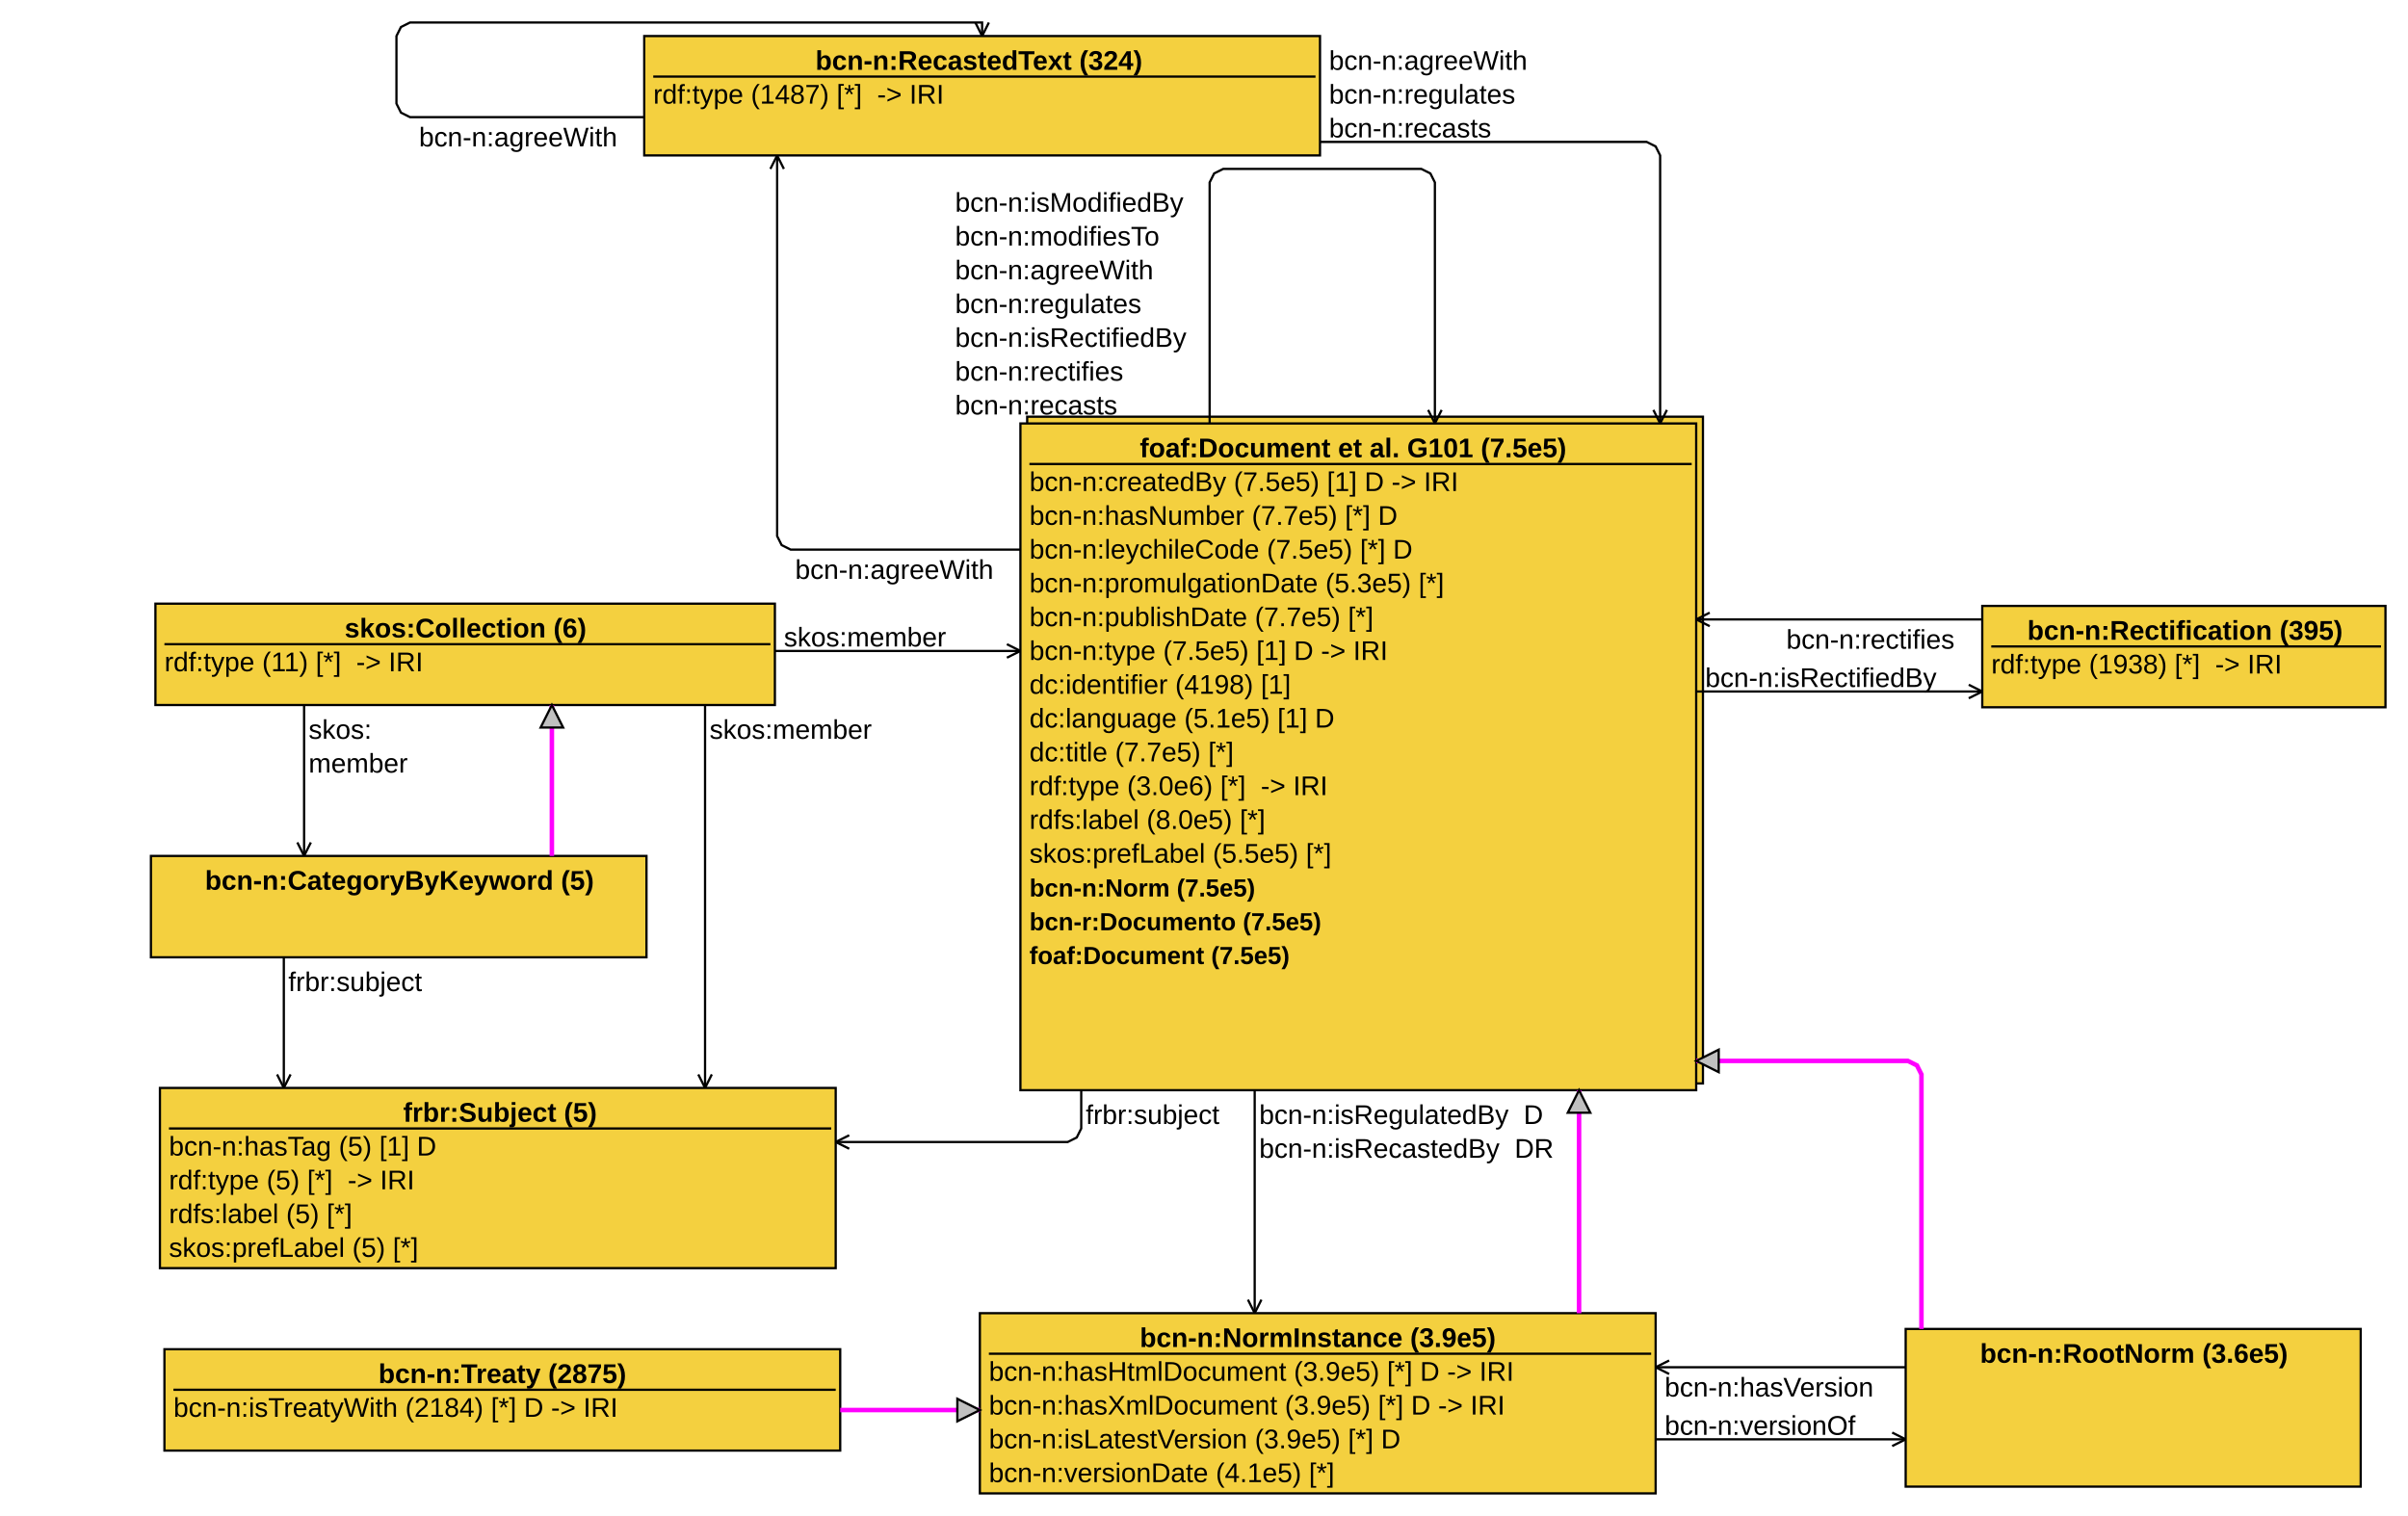
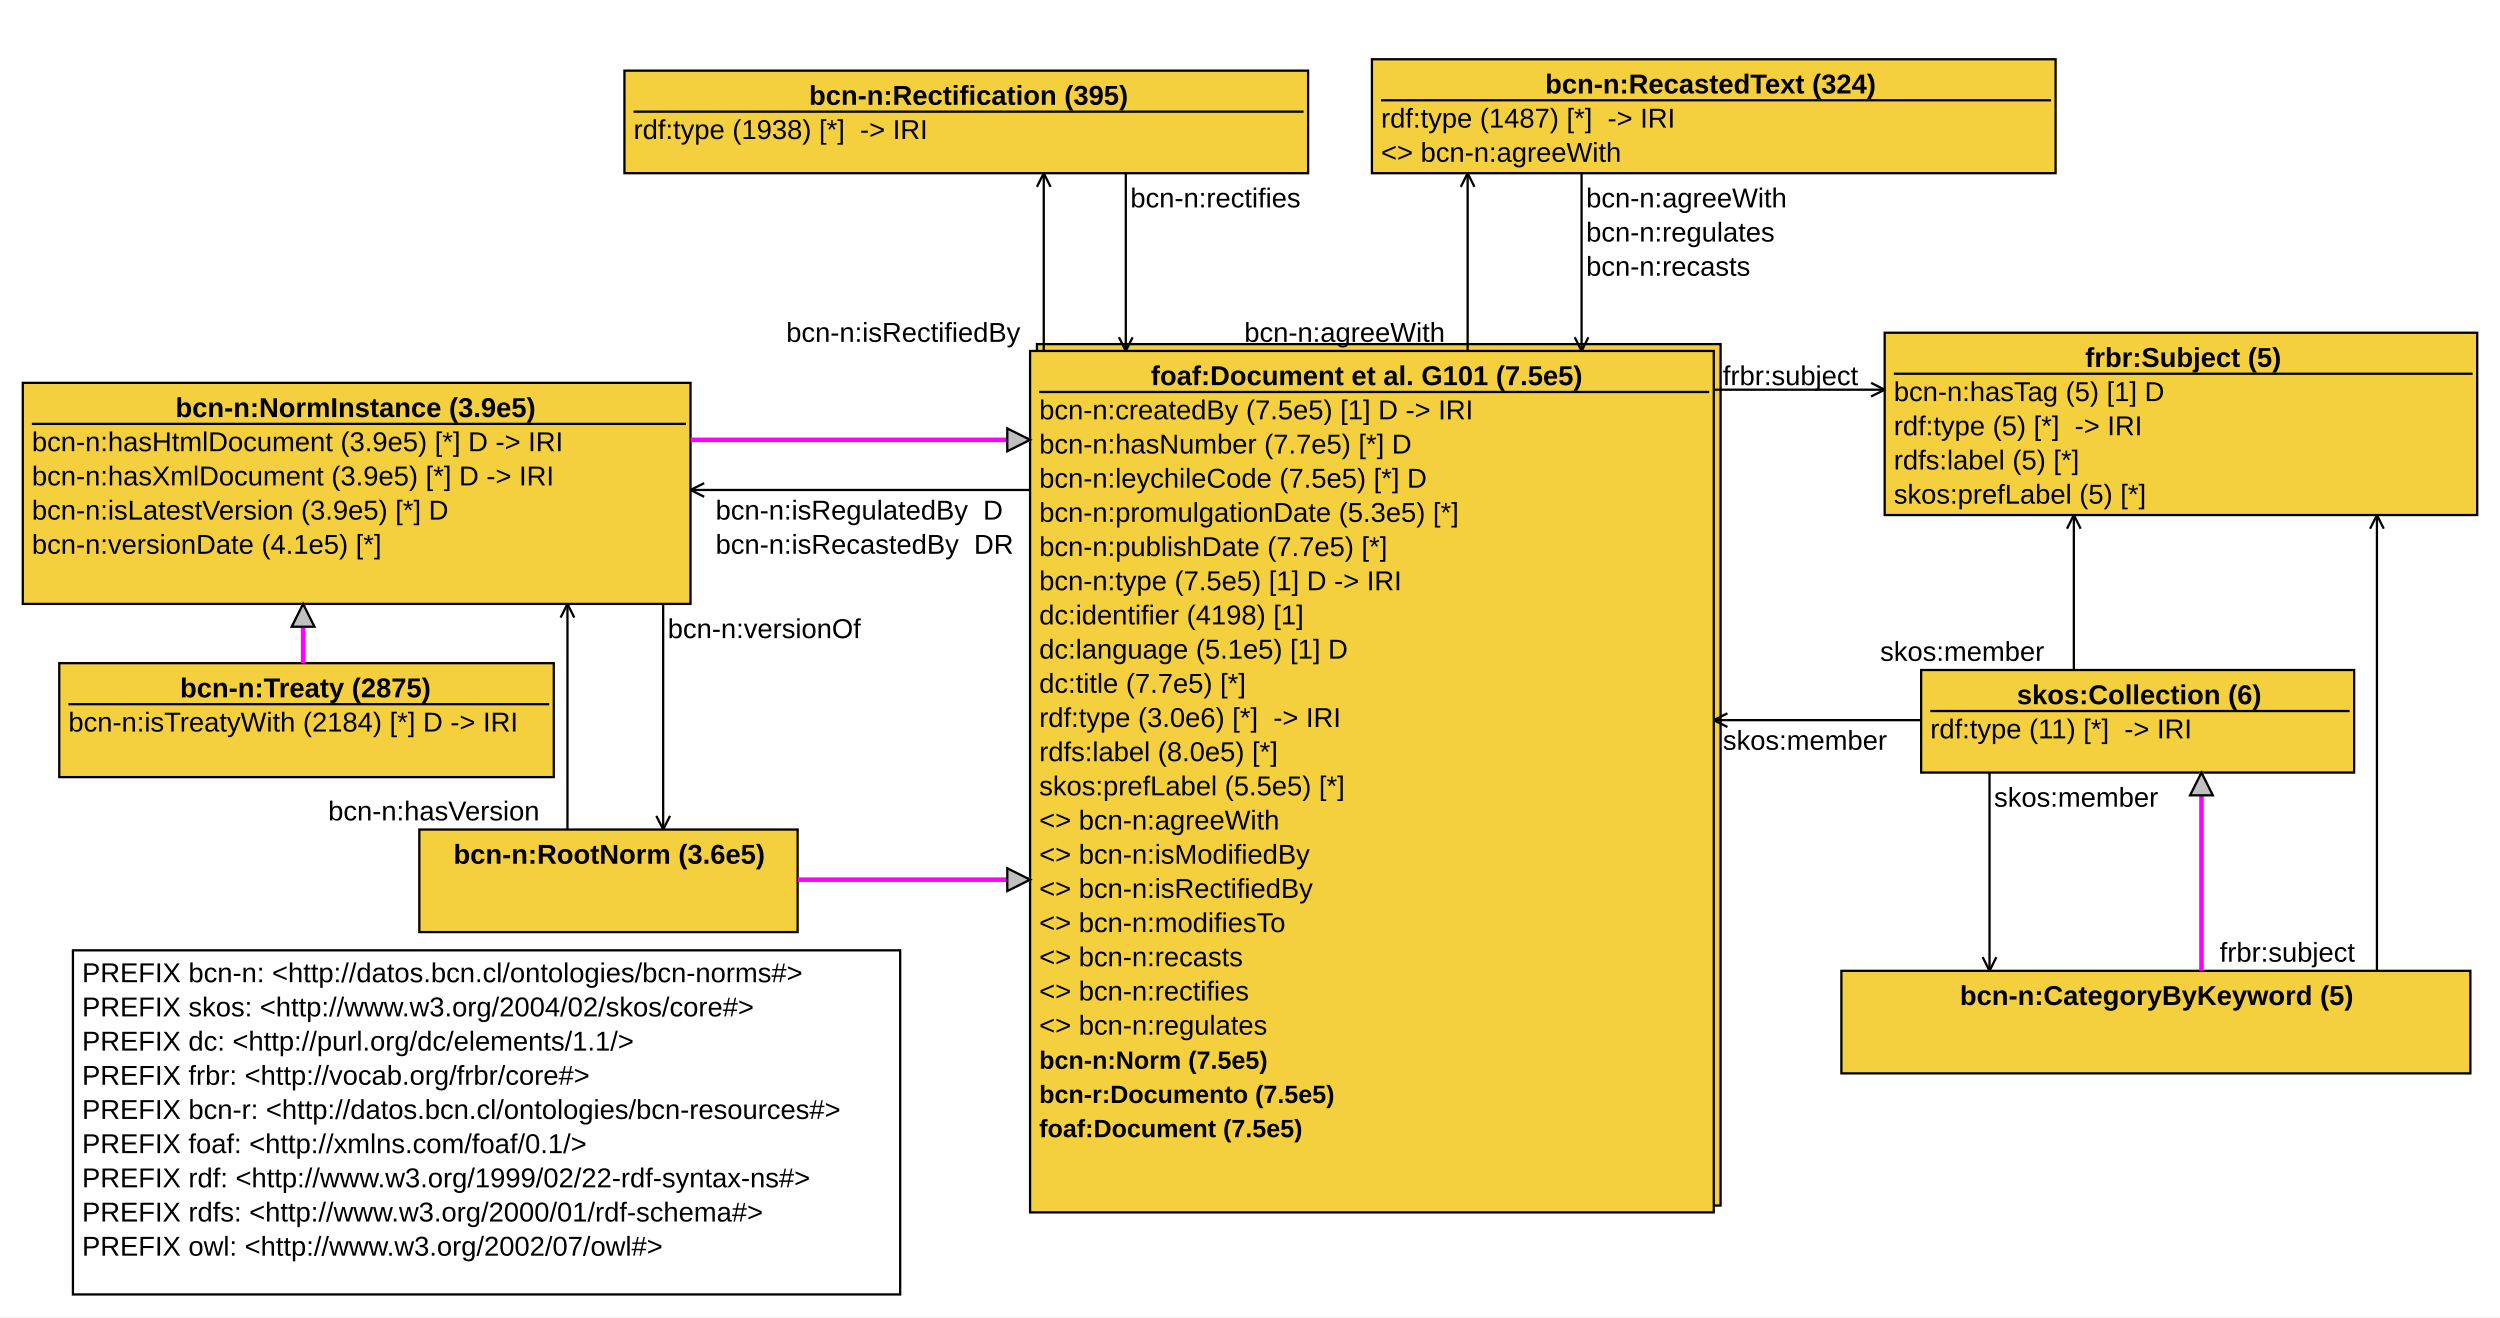
- <svg xmlns="http://www.w3.org/2000/svg" version="1.1" xml:space="preserve" width="1069" height="673" viewBox="0 0 1069 673">
+ <svg xmlns="http://www.w3.org/2000/svg" version="1.1" xml:space="preserve" width="1097" height="578" viewBox="0 0 1097 578">
 onmousemove="movetip(evt)" onmouseup="endmove()"&gt;
<rect x="0" y="0" width="100%" height="100%" style="fill:White;" />
  <defs>
    <linearGradient id="activ1" x1="0%" y1="0%" x2="100%" y2="0%">
      <stop offset="0%" style="stop-color:#FFFF00;stop-opacity:1" />
      <stop offset="100%" style="stop-color:#FFFFF0;stop-opacity:1" />
    </linearGradient>
  </defs>
-   <g id="2002676386">
-     <polygon points="880,269 1059,269 1059,314 880,314 " style="fill:#F4D03F; stroke-width:1;stroke:Black;" />
-     <text style="font-family:Arial;font-size:12px;kerning:0;word-spacing:-1px;fill:Black;font-weight:bold;">
-       <tspan x="900" y="284">bcn-n:Rectification (395)</tspan>
-     </text>
-     <line x1="884" y1="287" x2="1057" y2="287" style="stroke-width:1;stroke:Black;" />
-     <text style="font-family:Arial;font-size:12px;kerning:0;word-spacing:-1px;fill:Black;">
-       <tspan x="884" y="299">rdf:type (1938) [*]  -&gt; IRI</tspan>
-     </text>
-   </g>
-   <g id="2002676397">
-     <polygon points="73,599 373,599 373,644 73,644 " style="fill:#F4D03F; stroke-width:1;stroke:Black;" />
-     <text style="font-family:Arial;font-size:12px;kerning:0;word-spacing:-1px;fill:Black;font-weight:bold;">
-       <tspan x="168" y="614">bcn-n:Treaty (2875)</tspan>
-     </text>
-     <line x1="77" y1="617" x2="371" y2="617" style="stroke-width:1;stroke:Black;" />
-     <text style="font-family:Arial;font-size:12px;kerning:0;word-spacing:-1px;fill:Black;">
-       <tspan x="77" y="629">bcn-n:isTreatyWith (2184) [*] D -&gt; IRI</tspan>
-     </text>
-   </g>
-   <g id="2002676408">
-     <polygon points="71,483 371,483 371,563 71,563 " style="fill:#F4D03F; stroke-width:1;stroke:Black;" />
-     <text style="font-family:Arial;font-size:12px;kerning:0;word-spacing:-1px;fill:Black;font-weight:bold;">
-       <tspan x="179" y="498">frbr:Subject (5)</tspan>
-     </text>
-     <line x1="75" y1="501" x2="369" y2="501" style="stroke-width:1;stroke:Black;" />
-     <text style="font-family:Arial;font-size:12px;kerning:0;word-spacing:-1px;fill:Black;">
-       <tspan x="75" y="513">bcn-n:hasTag (5) [1] D</tspan>
-       <tspan x="75" y="528">rdf:type (5) [*]  -&gt; IRI</tspan>
-       <tspan x="75" y="543">rdfs:label (5) [*] </tspan>
-       <tspan x="75" y="558">skos:prefLabel (5) [*] </tspan>
-     </text>
-   </g>
-   <g id="2002676430">
-     <polygon points="456,185 756,185 756,481 456,481 " style="fill:#F4D03F; stroke-width:1;stroke:Black;" />
-     <polygon points="453,188 753,188 753,484 453,484 " style="fill:#F4D03F; stroke-width:1;stroke:Black;" />
-     <text style="font-family:Arial;font-size:12px;kerning:0;word-spacing:-1px;fill:Black;font-weight:bold;">
-       <tspan x="506" y="203">foaf:Document et al. G101 (7.5e5)</tspan>
-     </text>
-     <line x1="457" y1="206" x2="751" y2="206" style="stroke-width:1;stroke:Black;" />
-     <text style="font-family:Arial;font-size:12px;kerning:0;word-spacing:-1px;fill:Black;">
-       <tspan x="457" y="218">bcn-n:createdBy (7.5e5) [1] D -&gt; IRI</tspan>
-       <tspan x="457" y="233">bcn-n:hasNumber (7.7e5) [*] D</tspan>
-       <tspan x="457" y="248">bcn-n:leychileCode (7.5e5) [*] D</tspan>
-       <tspan x="457" y="263">bcn-n:promulgationDate (5.3e5) [*] </tspan>
-       <tspan x="457" y="278">bcn-n:publishDate (7.7e5) [*] </tspan>
-       <tspan x="457" y="293">bcn-n:type (7.5e5) [1] D -&gt; IRI</tspan>
-       <tspan x="457" y="308">dc:identifier (4198) [1] </tspan>
-       <tspan x="457" y="323">dc:language (5.1e5) [1] D</tspan>
-       <tspan x="457" y="338">dc:title (7.7e5) [*] </tspan>
-       <tspan x="457" y="353">rdf:type (3.0e6) [*]  -&gt; IRI</tspan>
-       <tspan x="457" y="368">rdfs:label (8.0e5) [*] </tspan>
-       <tspan x="457" y="383">skos:prefLabel (5.5e5) [*] </tspan>
+   <g id="2002712748">
+     <polygon points="274,31 574,31 574,76 274,76 " style="fill:#F4D03F; stroke-width:1;stroke:Black;" />
+     <text style="font-family:Arial;font-size:12px;kerning:0;word-spacing:-1px;fill:Black;font-weight:bold;">
+       <tspan x="355" y="46">bcn-n:Rectification (395)</tspan>
+     </text>
+     <line x1="278" y1="49" x2="572" y2="49" style="stroke-width:1;stroke:Black;" />
+     <text style="font-family:Arial;font-size:12px;kerning:0;word-spacing:-1px;fill:Black;">
+       <tspan x="278" y="61">rdf:type (1938) [*]  -&gt; IRI</tspan>
+     </text>
+   </g>
+   <g id="2002712759">
+     <polygon points="26,291 243,291 243,341 26,341 " style="fill:#F4D03F; stroke-width:1;stroke:Black;" />
+     <text style="font-family:Arial;font-size:12px;kerning:0;word-spacing:-1px;fill:Black;font-weight:bold;">
+       <tspan x="79" y="306">bcn-n:Treaty (2875)</tspan>
+     </text>
+     <line x1="30" y1="309" x2="241" y2="309" style="stroke-width:1;stroke:Black;" />
+     <text style="font-family:Arial;font-size:12px;kerning:0;word-spacing:-1px;fill:Black;">
+       <tspan x="30" y="321">bcn-n:isTreatyWith (2184) [*] D -&gt; IRI</tspan>
+     </text>
+   </g>
+   <g id="2002712770">
+     <polygon points="827,146 1087,146 1087,226 827,226 " style="fill:#F4D03F; stroke-width:1;stroke:Black;" />
+     <text style="font-family:Arial;font-size:12px;kerning:0;word-spacing:-1px;fill:Black;font-weight:bold;">
+       <tspan x="915" y="161">frbr:Subject (5)</tspan>
+     </text>
+     <line x1="831" y1="164" x2="1085" y2="164" style="stroke-width:1;stroke:Black;" />
+     <text style="font-family:Arial;font-size:12px;kerning:0;word-spacing:-1px;fill:Black;">
+       <tspan x="831" y="176">bcn-n:hasTag (5) [1] D</tspan>
+       <tspan x="831" y="191">rdf:type (5) [*]  -&gt; IRI</tspan>
+       <tspan x="831" y="206">rdfs:label (5) [*] </tspan>
+       <tspan x="831" y="221">skos:prefLabel (5) [*] </tspan>
+     </text>
+   </g>
+   <g id="2002712781">
+     <polygon points="184,364 350,364 350,409 184,409 " style="fill:#F4D03F; stroke-width:1;stroke:Black;" />
+     <text style="font-family:Arial;font-size:12px;kerning:0;word-spacing:-1px;fill:Black;font-weight:bold;">
+       <tspan x="199" y="379">bcn-n:RootNorm (3.6e5)</tspan>
+     </text>
+   </g>
+   <g id="2002712792">
+     <polygon points="10,168 303,168 303,265 10,265 " style="fill:#F4D03F; stroke-width:1;stroke:Black;" />
+     <text style="font-family:Arial;font-size:12px;kerning:0;word-spacing:-1px;fill:Black;font-weight:bold;">
+       <tspan x="77" y="183">bcn-n:NormInstance (3.9e5)</tspan>
+     </text>
+     <line x1="14" y1="186" x2="301" y2="186" style="stroke-width:1;stroke:Black;" />
+     <text style="font-family:Arial;font-size:12px;kerning:0;word-spacing:-1px;fill:Black;">
+       <tspan x="14" y="198">bcn-n:hasHtmlDocument (3.9e5) [*] D -&gt; IRI</tspan>
+       <tspan x="14" y="213">bcn-n:hasXmlDocument (3.9e5) [*] D -&gt; IRI</tspan>
+       <tspan x="14" y="228">bcn-n:isLatestVersion (3.9e5) [*] D</tspan>
+       <tspan x="14" y="243">bcn-n:versionDate (4.1e5) [*] </tspan>
+     </text>
+   </g>
+   <g id="2002712803">
+     <polygon points="843,294 1033,294 1033,339 843,339 " style="fill:#F4D03F; stroke-width:1;stroke:Black;" />
+     <text style="font-family:Arial;font-size:12px;kerning:0;word-spacing:-1px;fill:Black;font-weight:bold;">
+       <tspan x="885" y="309">skos:Collection (6)</tspan>
+     </text>
+     <line x1="847" y1="312" x2="1031" y2="312" style="stroke-width:1;stroke:Black;" />
+     <text style="font-family:Arial;font-size:12px;kerning:0;word-spacing:-1px;fill:Black;">
+       <tspan x="847" y="324">rdf:type (11) [*]  -&gt; IRI</tspan>
+     </text>
+   </g>
+   <g id="2002712814">
+     <polygon points="602,26 902,26 902,76 602,76 " style="fill:#F4D03F; stroke-width:1;stroke:Black;" />
+     <text style="font-family:Arial;font-size:12px;kerning:0;word-spacing:-1px;fill:Black;font-weight:bold;">
+       <tspan x="678" y="41">bcn-n:RecastedText (324)</tspan>
+     </text>
+     <line x1="606" y1="44" x2="900" y2="44" style="stroke-width:1;stroke:Black;" />
+     <text style="font-family:Arial;font-size:12px;kerning:0;word-spacing:-1px;fill:Black;">
+       <tspan x="606" y="56">rdf:type (1487) [*]  -&gt; IRI</tspan>
+       <tspan x="606" y="71">&lt;&gt; bcn-n:agreeWith  </tspan>
+     </text>
+   </g>
+   <g id="2002712825">
+     <polygon points="32,417 395,417 395,568 32,568 " style="fill:White; stroke-width:1;stroke:Black;" />
+     <text style="font-family:Arial;font-size:12px;kerning:0;word-spacing:-1px;fill:Black;">
+       <tspan x="36" y="431">PREFIX bcn-n: &lt;http://datos.bcn.cl/ontologies/bcn-norms#&gt;</tspan>
+       <tspan x="36" y="446">PREFIX skos: &lt;http://www.w3.org/2004/02/skos/core#&gt;</tspan>
+       <tspan x="36" y="461">PREFIX dc: &lt;http://purl.org/dc/elements/1.1/&gt;</tspan>
+       <tspan x="36" y="476">PREFIX frbr: &lt;http://vocab.org/frbr/core#&gt;</tspan>
+       <tspan x="36" y="491">PREFIX bcn-r: &lt;http://datos.bcn.cl/ontologies/bcn-resources#&gt;</tspan>
+       <tspan x="36" y="506">PREFIX foaf: &lt;http://xmlns.com/foaf/0.1/&gt;</tspan>
+       <tspan x="36" y="521">PREFIX rdf: &lt;http://www.w3.org/1999/02/22-rdf-syntax-ns#&gt;</tspan>
+       <tspan x="36" y="536">PREFIX rdfs: &lt;http://www.w3.org/2000/01/rdf-schema#&gt;</tspan>
+       <tspan x="36" y="551">PREFIX owl: &lt;http://www.w3.org/2002/07/owl#&gt;</tspan>
+     </text>
+   </g>
+   <g id="2002712836">
+     <polygon points="808,426 1084,426 1084,471 808,471 " style="fill:#F4D03F; stroke-width:1;stroke:Black;" />
+     <text style="font-family:Arial;font-size:12px;kerning:0;word-spacing:-1px;fill:Black;font-weight:bold;">
+       <tspan x="860" y="441">bcn-n:CategoryByKeyword (5)</tspan>
+     </text>
+   </g>
+   <g id="2002712847">
+     <polygon points="455,151 755,151 755,529 455,529 " style="fill:#F4D03F; stroke-width:1;stroke:Black;" />
+     <polygon points="452,154 752,154 752,532 452,532 " style="fill:#F4D03F; stroke-width:1;stroke:Black;" />
+     <text style="font-family:Arial;font-size:12px;kerning:0;word-spacing:-1px;fill:Black;font-weight:bold;">
+       <tspan x="505" y="169">foaf:Document et al. G101 (7.5e5)</tspan>
+     </text>
+     <line x1="456" y1="172" x2="750" y2="172" style="stroke-width:1;stroke:Black;" />
+     <text style="font-family:Arial;font-size:12px;kerning:0;word-spacing:-1px;fill:Black;">
+       <tspan x="456" y="184">bcn-n:createdBy (7.5e5) [1] D -&gt; IRI</tspan>
+       <tspan x="456" y="199">bcn-n:hasNumber (7.7e5) [*] D</tspan>
+       <tspan x="456" y="214">bcn-n:leychileCode (7.5e5) [*] D</tspan>
+       <tspan x="456" y="229">bcn-n:promulgationDate (5.3e5) [*] </tspan>
+       <tspan x="456" y="244">bcn-n:publishDate (7.7e5) [*] </tspan>
+       <tspan x="456" y="259">bcn-n:type (7.5e5) [1] D -&gt; IRI</tspan>
+       <tspan x="456" y="274">dc:identifier (4198) [1] </tspan>
+       <tspan x="456" y="289">dc:language (5.1e5) [1] D</tspan>
+       <tspan x="456" y="304">dc:title (7.7e5) [*] </tspan>
+       <tspan x="456" y="319">rdf:type (3.0e6) [*]  -&gt; IRI</tspan>
+       <tspan x="456" y="334">rdfs:label (8.0e5) [*] </tspan>
+       <tspan x="456" y="349">skos:prefLabel (5.5e5) [*] </tspan>
+       <tspan x="456" y="364">&lt;&gt; bcn-n:agreeWith  </tspan>
+       <tspan x="456" y="379">&lt;&gt; bcn-n:isModifiedBy  </tspan>
+       <tspan x="456" y="394">&lt;&gt; bcn-n:isRectifiedBy  </tspan>
+       <tspan x="456" y="409">&lt;&gt; bcn-n:modifiesTo  </tspan>
+       <tspan x="456" y="424">&lt;&gt; bcn-n:recasts  </tspan>
+       <tspan x="456" y="439">&lt;&gt; bcn-n:rectifies  </tspan>
+       <tspan x="456" y="454">&lt;&gt; bcn-n:regulates  </tspan>
    </text>
    <text style="font-family:Arial;font-size:11px;kerning:0;word-spacing:-1px;fill:Black;font-weight:bold;">
-       <tspan x="457" y="398">bcn-n:Norm (7.5e5)</tspan>
-       <tspan x="457" y="413">bcn-r:Documento (7.5e5)</tspan>
-       <tspan x="457" y="428">foaf:Document (7.5e5)</tspan>
-     </text>
-   </g>
-   <g id="2002676441">
-     <polygon points="286,16 586,16 586,69 286,69 " style="fill:#F4D03F; stroke-width:1;stroke:Black;" />
-     <text style="font-family:Arial;font-size:12px;kerning:0;word-spacing:-1px;fill:Black;font-weight:bold;">
-       <tspan x="362" y="31">bcn-n:RecastedText (324)</tspan>
-     </text>
-     <line x1="290" y1="34" x2="584" y2="34" style="stroke-width:1;stroke:Black;" />
-     <text style="font-family:Arial;font-size:12px;kerning:0;word-spacing:-1px;fill:Black;">
-       <tspan x="290" y="46">rdf:type (1487) [*]  -&gt; IRI</tspan>
-     </text>
-   </g>
-   <g id="2002676463">
-     <polygon points="67,380 287,380 287,425 67,425 " style="fill:#F4D03F; stroke-width:1;stroke:Black;" />
-     <text style="font-family:Arial;font-size:12px;kerning:0;word-spacing:-1px;fill:Black;font-weight:bold;">
-       <tspan x="91" y="395">bcn-n:CategoryByKeyword (5)</tspan>
-     </text>
-   </g>
-   <g id="2002676452">
-     <polygon points="69,268 344,268 344,313 69,313 " style="fill:#F4D03F; stroke-width:1;stroke:Black;" />
-     <text style="font-family:Arial;font-size:12px;kerning:0;word-spacing:-1px;fill:Black;font-weight:bold;">
-       <tspan x="153" y="283">skos:Collection (6)</tspan>
-     </text>
-     <line x1="73" y1="286" x2="342" y2="286" style="stroke-width:1;stroke:Black;" />
-     <text style="font-family:Arial;font-size:12px;kerning:0;word-spacing:-1px;fill:Black;">
-       <tspan x="73" y="298">rdf:type (11) [*]  -&gt; IRI</tspan>
-     </text>
-   </g>
-   <g id="2002676474">
-     <polygon points="435,583 735,583 735,663 435,663 " style="fill:#F4D03F; stroke-width:1;stroke:Black;" />
-     <text style="font-family:Arial;font-size:12px;kerning:0;word-spacing:-1px;fill:Black;font-weight:bold;">
-       <tspan x="506" y="598">bcn-n:NormInstance (3.9e5)</tspan>
-     </text>
-     <line x1="439" y1="601" x2="733" y2="601" style="stroke-width:1;stroke:Black;" />
-     <text style="font-family:Arial;font-size:12px;kerning:0;word-spacing:-1px;fill:Black;">
-       <tspan x="439" y="613">bcn-n:hasHtmlDocument (3.9e5) [*] D -&gt; IRI</tspan>
-       <tspan x="439" y="628">bcn-n:hasXmlDocument (3.9e5) [*] D -&gt; IRI</tspan>
-       <tspan x="439" y="643">bcn-n:isLatestVersion (3.9e5) [*] D</tspan>
-       <tspan x="439" y="658">bcn-n:versionDate (4.1e5) [*] </tspan>
-     </text>
-   </g>
-   <g id="2002676419">
-     <polygon points="846,590 1048,590 1048,660 846,660 " style="fill:#F4D03F; stroke-width:1;stroke:Black;" />
-     <text style="font-family:Arial;font-size:12px;kerning:0;word-spacing:-1px;fill:Black;font-weight:bold;">
-       <tspan x="879" y="605">bcn-n:RootNorm (3.6e5)</tspan>
-     </text>
-   </g>
-   <g id="2002676308">
-     <path d="M735,639 L846,639 " style="fill:none;stroke-width:1;stroke:Black;" />
-     <line x1="840" y1="636" x2="846" y2="639" style="stroke-width:1;stroke:Black;" />
-     <line x1="840" y1="642" x2="846" y2="639" style="stroke-width:1;stroke:Black;" />
-     <text style="font-family:Arial;font-size:12px;kerning:0;word-spacing:-1px;fill:Black;">
-       <tspan x="739" y="637">bcn-n:versionOf  </tspan>
-     </text>
-   </g>
-   <g id="2002676313">
-     <path d="M126,425 L126,483 " style="fill:none;stroke-width:1;stroke:Black;" />
-     <line x1="123" y1="477" x2="126" y2="483" style="stroke-width:1;stroke:Black;" />
-     <line x1="129" y1="477" x2="126" y2="483" style="stroke-width:1;stroke:Black;" />
-     <text style="font-family:Arial;font-size:12px;kerning:0;word-spacing:-1px;fill:Black;">
-       <tspan x="128" y="440">frbr:subject  </tspan>
-     </text>
-   </g>
-   <g id="2002676318">
-     <path d="M880,275 L753,275 " style="fill:none;stroke-width:1;stroke:Black;" />
-     <line x1="759" y1="272" x2="753" y2="275" style="stroke-width:1;stroke:Black;" />
-     <line x1="759" y1="278" x2="753" y2="275" style="stroke-width:1;stroke:Black;" />
-     <text style="font-family:Arial;font-size:12px;kerning:0;word-spacing:-1px;fill:Black;">
-       <tspan x="793" y="288">bcn-n:rectifies  </tspan>
-     </text>
-   </g>
-   <g id="2002676323">
-     <path d="M557,484 L557,583 " style="fill:none;stroke-width:1;stroke:Black;" />
-     <line x1="554" y1="577" x2="557" y2="583" style="stroke-width:1;stroke:Black;" />
-     <line x1="560" y1="577" x2="557" y2="583" style="stroke-width:1;stroke:Black;" />
-     <text style="font-family:Arial;font-size:12px;kerning:0;word-spacing:-1px;fill:Black;">
-       <tspan x="559" y="499">bcn-n:isRegulatedBy  D</tspan>
-       <tspan x="559" y="514">bcn-n:isRecastedBy  DR</tspan>
-     </text>
-   </g>
-   <g id="2002676328">
-     <path d="M586,63 L731,63 735,65 737,69 737,188 " style="fill:none;stroke-width:1;stroke:Black;" />
-     <line x1="734" y1="182" x2="737" y2="188" style="stroke-width:1;stroke:Black;" />
-     <line x1="740" y1="182" x2="737" y2="188" style="stroke-width:1;stroke:Black;" />
-     <text style="font-family:Arial;font-size:12px;kerning:0;word-spacing:-1px;fill:Black;">
-       <tspan x="590" y="31">bcn-n:agreeWith  </tspan>
-       <tspan x="590" y="46">bcn-n:regulates  </tspan>
-       <tspan x="590" y="61">bcn-n:recasts  </tspan>
-     </text>
-   </g>
-   <g id="2002676333">
-     <path d="M344,289 L453,289 " style="fill:none;stroke-width:1;stroke:Black;" />
-     <line x1="447" y1="286" x2="453" y2="289" style="stroke-width:1;stroke:Black;" />
-     <line x1="447" y1="292" x2="453" y2="289" style="stroke-width:1;stroke:Black;" />
-     <text style="font-family:Arial;font-size:12px;kerning:0;word-spacing:-1px;fill:Black;">
-       <tspan x="348" y="287">skos:member  </tspan>
-     </text>
-   </g>
-   <g id="2002676338">
-     <path d="M313,313 L313,483 " style="fill:none;stroke-width:1;stroke:Black;" />
-     <line x1="310" y1="477" x2="313" y2="483" style="stroke-width:1;stroke:Black;" />
-     <line x1="316" y1="477" x2="313" y2="483" style="stroke-width:1;stroke:Black;" />
-     <text style="font-family:Arial;font-size:12px;kerning:0;word-spacing:-1px;fill:Black;">
-       <tspan x="315" y="328">skos:member  </tspan>
-     </text>
-   </g>
-   <g id="2002676343">
-     <path d="M135,313 L135,380 " style="fill:none;stroke-width:1;stroke:Black;" />
-     <line x1="132" y1="374" x2="135" y2="380" style="stroke-width:1;stroke:Black;" />
-     <line x1="138" y1="374" x2="135" y2="380" style="stroke-width:1;stroke:Black;" />
-     <text style="font-family:Arial;font-size:12px;kerning:0;word-spacing:-1px;fill:Black;">
-       <tspan x="137" y="328">skos:</tspan>
-       <tspan x="137" y="343">member  </tspan>
-     </text>
-   </g>
-   <g id="2002676348">
-     <path d="M846,607 L735,607 " style="fill:none;stroke-width:1;stroke:Black;" />
-     <line x1="741" y1="604" x2="735" y2="607" style="stroke-width:1;stroke:Black;" />
-     <line x1="741" y1="610" x2="735" y2="607" style="stroke-width:1;stroke:Black;" />
-     <text style="font-family:Arial;font-size:12px;kerning:0;word-spacing:-1px;fill:Black;">
-       <tspan x="739" y="620">bcn-n:hasVersion  </tspan>
-     </text>
-   </g>
-   <g id="2002676353">
-     <path d="M286,52 L182,52 178,50 176,46 176,16 178,12 182,10 436,10 436,16 " style="fill:none;stroke-width:1;stroke:Black;" />
-     <line x1="433" y1="10" x2="436" y2="16" style="stroke-width:1;stroke:Black;" />
-     <line x1="439" y1="10" x2="436" y2="16" style="stroke-width:1;stroke:Black;" />
-     <text style="font-family:Arial;font-size:12px;kerning:0;word-spacing:-1px;fill:Black;">
-       <tspan x="186" y="65">bcn-n:agreeWith  </tspan>
-     </text>
-   </g>
-   <g id="2002676358">
-     <path d="M480,484 L480,501 478,505 474,507 371,507 " style="fill:none;stroke-width:1;stroke:Black;" />
-     <line x1="377" y1="504" x2="371" y2="507" style="stroke-width:1;stroke:Black;" />
-     <line x1="377" y1="510" x2="371" y2="507" style="stroke-width:1;stroke:Black;" />
-     <text style="font-family:Arial;font-size:12px;kerning:0;word-spacing:-1px;fill:Black;">
-       <tspan x="482" y="499">frbr:subject  </tspan>
-     </text>
-   </g>
-   <g id="2002676363">
-     <path d="M453,244 L351,244 347,242 345,238 345,69 " style="fill:none;stroke-width:1;stroke:Black;" />
-     <line x1="342" y1="75" x2="345" y2="69" style="stroke-width:1;stroke:Black;" />
-     <line x1="348" y1="75" x2="345" y2="69" style="stroke-width:1;stroke:Black;" />
-     <text style="font-family:Arial;font-size:12px;kerning:0;word-spacing:-1px;fill:Black;">
-       <tspan x="353" y="257">bcn-n:agreeWith  </tspan>
-     </text>
-   </g>
-   <g id="2002676368">
-     <path d="M753,307 L880,307 " style="fill:none;stroke-width:1;stroke:Black;" />
-     <line x1="874" y1="304" x2="880" y2="307" style="stroke-width:1;stroke:Black;" />
-     <line x1="874" y1="310" x2="880" y2="307" style="stroke-width:1;stroke:Black;" />
-     <text style="font-family:Arial;font-size:12px;kerning:0;word-spacing:-1px;fill:Black;">
-       <tspan x="757" y="305">bcn-n:isRectifiedBy  </tspan>
-     </text>
-   </g>
-   <g id="2002676373">
-     <path d="M537,188 L537,81 539,77 543,75 631,75 635,77 637,81 637,188 " style="fill:none;stroke-width:1;stroke:Black;" />
-     <line x1="634" y1="182" x2="637" y2="188" style="stroke-width:1;stroke:Black;" />
-     <line x1="640" y1="182" x2="637" y2="188" style="stroke-width:1;stroke:Black;" />
-     <text style="font-family:Arial;font-size:12px;kerning:0;word-spacing:-1px;fill:Black;">
-       <tspan x="424" y="94">bcn-n:isModifiedBy  </tspan>
-       <tspan x="424" y="109">bcn-n:modifiesTo  </tspan>
-       <tspan x="424" y="124">bcn-n:agreeWith  </tspan>
-       <tspan x="424" y="139">bcn-n:regulates  </tspan>
-       <tspan x="424" y="154">bcn-n:isRectifiedBy  </tspan>
-       <tspan x="424" y="169">bcn-n:rectifies  </tspan>
-       <tspan x="424" y="184">bcn-n:recasts  </tspan>
-     </text>
-   </g>
-   <g id="2002676378">
-     <path d="M753,471 L847,471 851,473 853,477 853,590 " style="fill:none;stroke-width:2;stroke:Fuchsia;" />
-     <polygon points="763,476 753,471 763,466 " style="fill:Silver;stroke-width:1;stroke:Black;" />
-     <text style="font-family:Arial;font-size:12px;kerning:0;word-spacing:-1px;fill:Black;">
-       <tspan x="757" y="469"> </tspan>
-     </text>
-   </g>
-   <g id="2002676380">
-     <path d="M435,626 L373,626 " style="fill:none;stroke-width:2;stroke:Fuchsia;" />
-     <polygon points="425,631 435,626 425,621 " style="fill:Silver;stroke-width:1;stroke:Black;" />
-     <text style="font-family:Arial;font-size:12px;kerning:0;word-spacing:-1px;fill:Black;">
-       <tspan x="421" y="639"> </tspan>
-     </text>
-   </g>
-   <g id="2002676382">
-     <path d="M701,484 L701,583 " style="fill:none;stroke-width:2;stroke:Fuchsia;" />
-     <polygon points="706,494 701,484 696,494 " style="fill:Silver;stroke-width:1;stroke:Black;" />
-     <text style="font-family:Arial;font-size:12px;kerning:0;word-spacing:-1px;fill:Black;">
-       <tspan x="703" y="499"> </tspan>
-     </text>
-   </g>
-   <g id="2002676384">
-     <path d="M245,313 L245,380 " style="fill:none;stroke-width:2;stroke:Fuchsia;" />
-     <polygon points="250,323 245,313 240,323 " style="fill:Silver;stroke-width:1;stroke:Black;" />
-     <text style="font-family:Arial;font-size:12px;kerning:0;word-spacing:-1px;fill:Black;">
-       <tspan x="247" y="328"> </tspan>
+       <tspan x="456" y="469">bcn-n:Norm (7.5e5)</tspan>
+       <tspan x="456" y="484">bcn-r:Documento (7.5e5)</tspan>
+       <tspan x="456" y="499">foaf:Document (7.5e5)</tspan>
+     </text>
+   </g>
+   <g id="2002712680">
+     <path d="M291,265 L291,364 " style="fill:none;stroke-width:1;stroke:Black;" />
+     <line x1="288" y1="358" x2="291" y2="364" style="stroke-width:1;stroke:Black;" />
+     <line x1="294" y1="358" x2="291" y2="364" style="stroke-width:1;stroke:Black;" />
+     <text style="font-family:Arial;font-size:12px;kerning:0;word-spacing:-1px;fill:Black;">
+       <tspan x="293" y="280">bcn-n:versionOf  </tspan>
+     </text>
+   </g>
+   <g id="2002712685">
+     <path d="M1043,426 L1043,226 " style="fill:none;stroke-width:1;stroke:Black;" />
+     <line x1="1040" y1="232" x2="1043" y2="226" style="stroke-width:1;stroke:Black;" />
+     <line x1="1046" y1="232" x2="1043" y2="226" style="stroke-width:1;stroke:Black;" />
+     <text style="font-family:Arial;font-size:12px;kerning:0;word-spacing:-1px;fill:Black;">
+       <tspan x="974" y="422">frbr:subject  </tspan>
+     </text>
+   </g>
+   <g id="2002712690">
+     <path d="M494,76 L494,154 " style="fill:none;stroke-width:1;stroke:Black;" />
+     <line x1="491" y1="148" x2="494" y2="154" style="stroke-width:1;stroke:Black;" />
+     <line x1="497" y1="148" x2="494" y2="154" style="stroke-width:1;stroke:Black;" />
+     <text style="font-family:Arial;font-size:12px;kerning:0;word-spacing:-1px;fill:Black;">
+       <tspan x="496" y="91">bcn-n:rectifies  </tspan>
+     </text>
+   </g>
+   <g id="2002712695">
+     <path d="M458,154 L458,76 " style="fill:none;stroke-width:1;stroke:Black;" />
+     <line x1="455" y1="82" x2="458" y2="76" style="stroke-width:1;stroke:Black;" />
+     <line x1="461" y1="82" x2="458" y2="76" style="stroke-width:1;stroke:Black;" />
+     <text style="font-family:Arial;font-size:12px;kerning:0;word-spacing:-1px;fill:Black;">
+       <tspan x="345" y="150">bcn-n:isRectifiedBy  </tspan>
+     </text>
+   </g>
+   <g id="2002712700">
+     <path d="M694,76 L694,154 " style="fill:none;stroke-width:1;stroke:Black;" />
+     <line x1="691" y1="148" x2="694" y2="154" style="stroke-width:1;stroke:Black;" />
+     <line x1="697" y1="148" x2="694" y2="154" style="stroke-width:1;stroke:Black;" />
+     <text style="font-family:Arial;font-size:12px;kerning:0;word-spacing:-1px;fill:Black;">
+       <tspan x="696" y="91">bcn-n:agreeWith  </tspan>
+       <tspan x="696" y="106">bcn-n:regulates  </tspan>
+       <tspan x="696" y="121">bcn-n:recasts  </tspan>
+     </text>
+   </g>
+   <g id="2002712705">
+     <path d="M843,316 L752,316 " style="fill:none;stroke-width:1;stroke:Black;" />
+     <line x1="758" y1="313" x2="752" y2="316" style="stroke-width:1;stroke:Black;" />
+     <line x1="758" y1="319" x2="752" y2="316" style="stroke-width:1;stroke:Black;" />
+     <text style="font-family:Arial;font-size:12px;kerning:0;word-spacing:-1px;fill:Black;">
+       <tspan x="756" y="329">skos:member  </tspan>
+     </text>
+   </g>
+   <g id="2002712710">
+     <path d="M452,215 L303,215 " style="fill:none;stroke-width:1;stroke:Black;" />
+     <line x1="309" y1="212" x2="303" y2="215" style="stroke-width:1;stroke:Black;" />
+     <line x1="309" y1="218" x2="303" y2="215" style="stroke-width:1;stroke:Black;" />
+     <text style="font-family:Arial;font-size:12px;kerning:0;word-spacing:-1px;fill:Black;">
+       <tspan x="314" y="228">bcn-n:isRegulatedBy  D</tspan>
+       <tspan x="314" y="243">bcn-n:isRecastedBy  DR</tspan>
+     </text>
+   </g>
+   <g id="2002712715">
+     <path d="M873,339 L873,426 " style="fill:none;stroke-width:1;stroke:Black;" />
+     <line x1="870" y1="420" x2="873" y2="426" style="stroke-width:1;stroke:Black;" />
+     <line x1="876" y1="420" x2="873" y2="426" style="stroke-width:1;stroke:Black;" />
+     <text style="font-family:Arial;font-size:12px;kerning:0;word-spacing:-1px;fill:Black;">
+       <tspan x="875" y="354">skos:member  </tspan>
+     </text>
+   </g>
+   <g id="2002712720">
+     <path d="M249,364 L249,265 " style="fill:none;stroke-width:1;stroke:Black;" />
+     <line x1="246" y1="271" x2="249" y2="265" style="stroke-width:1;stroke:Black;" />
+     <line x1="252" y1="271" x2="249" y2="265" style="stroke-width:1;stroke:Black;" />
+     <text style="font-family:Arial;font-size:12px;kerning:0;word-spacing:-1px;fill:Black;">
+       <tspan x="144" y="360">bcn-n:hasVersion  </tspan>
+     </text>
+   </g>
+   <g id="2002712725">
+     <path d="M644,154 L644,76 " style="fill:none;stroke-width:1;stroke:Black;" />
+     <line x1="641" y1="82" x2="644" y2="76" style="stroke-width:1;stroke:Black;" />
+     <line x1="647" y1="82" x2="644" y2="76" style="stroke-width:1;stroke:Black;" />
+     <text style="font-family:Arial;font-size:12px;kerning:0;word-spacing:-1px;fill:Black;">
+       <tspan x="546" y="150">bcn-n:agreeWith  </tspan>
+     </text>
+   </g>
+   <g id="2002712730">
+     <path d="M752,171 L827,171 " style="fill:none;stroke-width:1;stroke:Black;" />
+     <line x1="821" y1="168" x2="827" y2="171" style="stroke-width:1;stroke:Black;" />
+     <line x1="821" y1="174" x2="827" y2="171" style="stroke-width:1;stroke:Black;" />
+     <text style="font-family:Arial;font-size:12px;kerning:0;word-spacing:-1px;fill:Black;">
+       <tspan x="756" y="169">frbr:subject  </tspan>
+     </text>
+   </g>
+   <g id="2002712735">
+     <path d="M910,294 L910,226 " style="fill:none;stroke-width:1;stroke:Black;" />
+     <line x1="907" y1="232" x2="910" y2="226" style="stroke-width:1;stroke:Black;" />
+     <line x1="913" y1="232" x2="910" y2="226" style="stroke-width:1;stroke:Black;" />
+     <text style="font-family:Arial;font-size:12px;kerning:0;word-spacing:-1px;fill:Black;">
+       <tspan x="825" y="290">skos:member  </tspan>
+     </text>
+   </g>
+   <g id="2002712740">
+     <path d="M452,386 L350,386 " style="fill:none;stroke-width:2;stroke:Fuchsia;" />
+     <polygon points="442,391 452,386 442,381 " style="fill:Silver;stroke-width:1;stroke:Black;" />
+     <text style="font-family:Arial;font-size:12px;kerning:0;word-spacing:-1px;fill:Black;">
+       <tspan x="438" y="399"> </tspan>
+     </text>
+   </g>
+   <g id="2002712742">
+     <path d="M133,265 L133,291 " style="fill:none;stroke-width:2;stroke:Fuchsia;" />
+     <polygon points="138,275 133,265 128,275 " style="fill:Silver;stroke-width:1;stroke:Black;" />
+     <text style="font-family:Arial;font-size:12px;kerning:0;word-spacing:-1px;fill:Black;">
+       <tspan x="135" y="280"> </tspan>
+     </text>
+   </g>
+   <g id="2002712744">
+     <path d="M452,193 L303,193 " style="fill:none;stroke-width:2;stroke:Fuchsia;" />
+     <polygon points="442,198 452,193 442,188 " style="fill:Silver;stroke-width:1;stroke:Black;" />
+     <text style="font-family:Arial;font-size:12px;kerning:0;word-spacing:-1px;fill:Black;">
+       <tspan x="438" y="206"> </tspan>
+     </text>
+   </g>
+   <g id="2002712746">
+     <path d="M966,339 L966,426 " style="fill:none;stroke-width:2;stroke:Fuchsia;" />
+     <polygon points="971,349 966,339 961,349 " style="fill:Silver;stroke-width:1;stroke:Black;" />
+     <text style="font-family:Arial;font-size:12px;kerning:0;word-spacing:-1px;fill:Black;">
+       <tspan x="968" y="354"> </tspan>
    </text>
  </g>
</svg>
